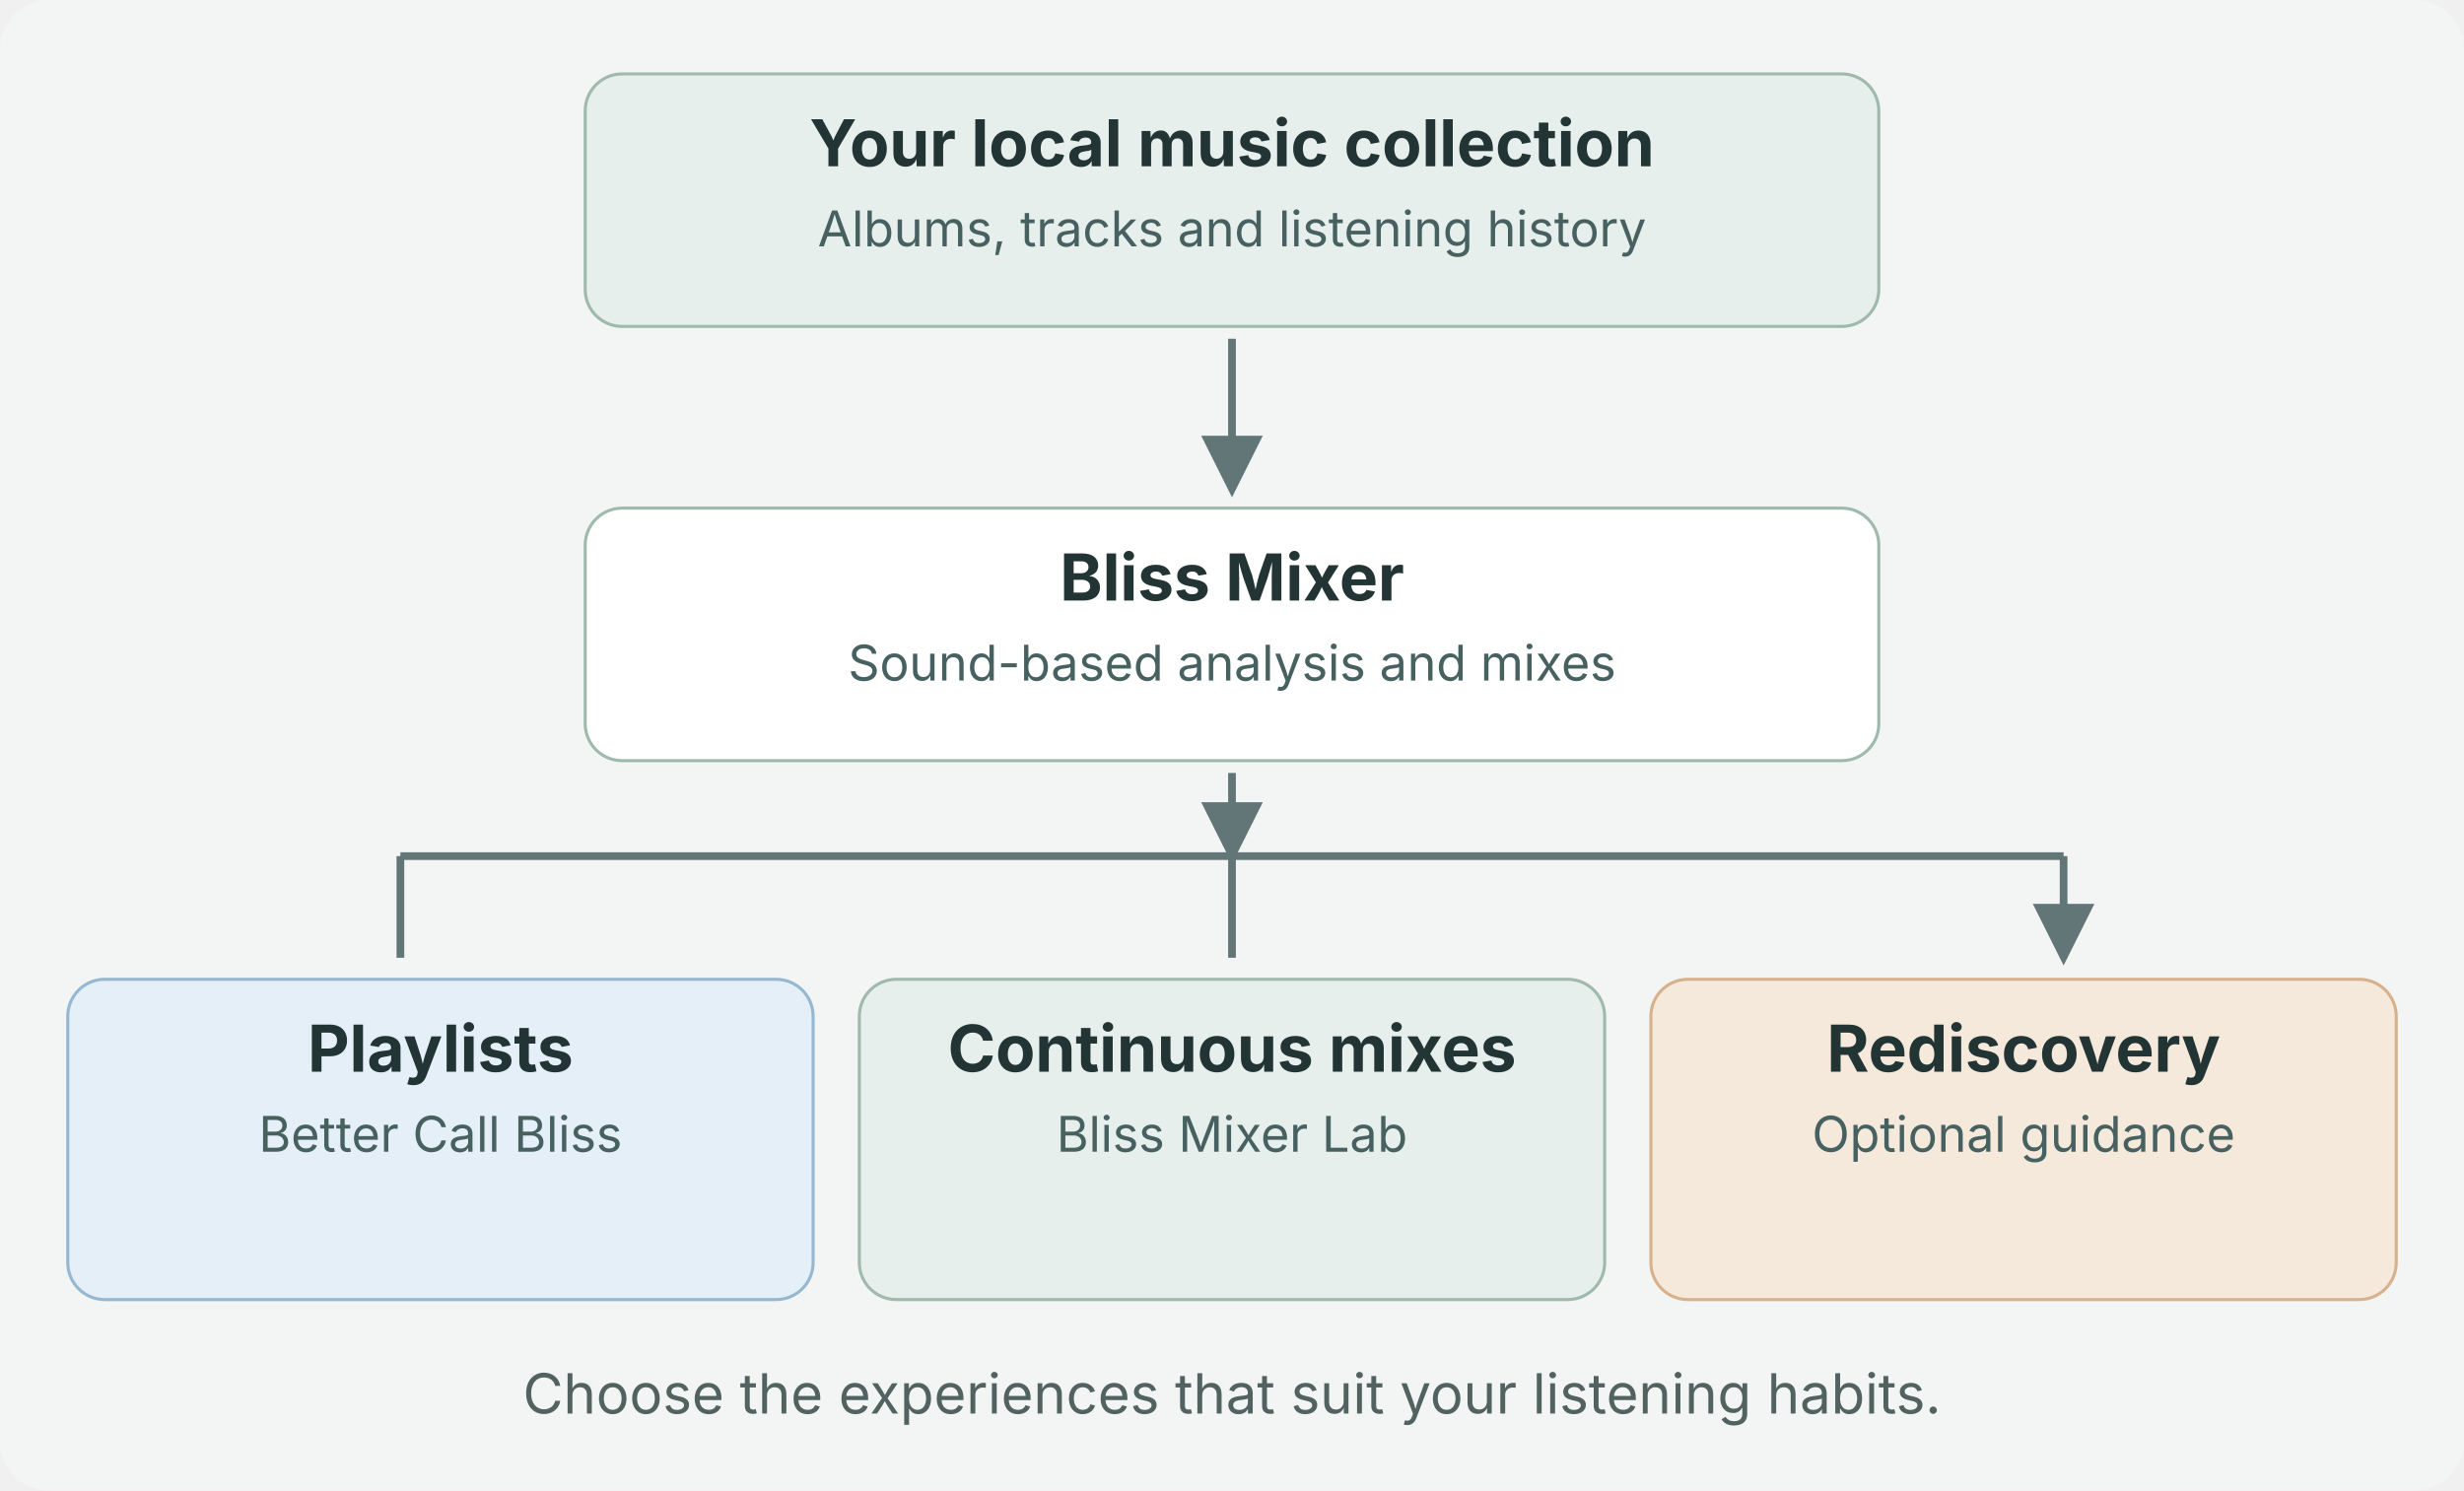
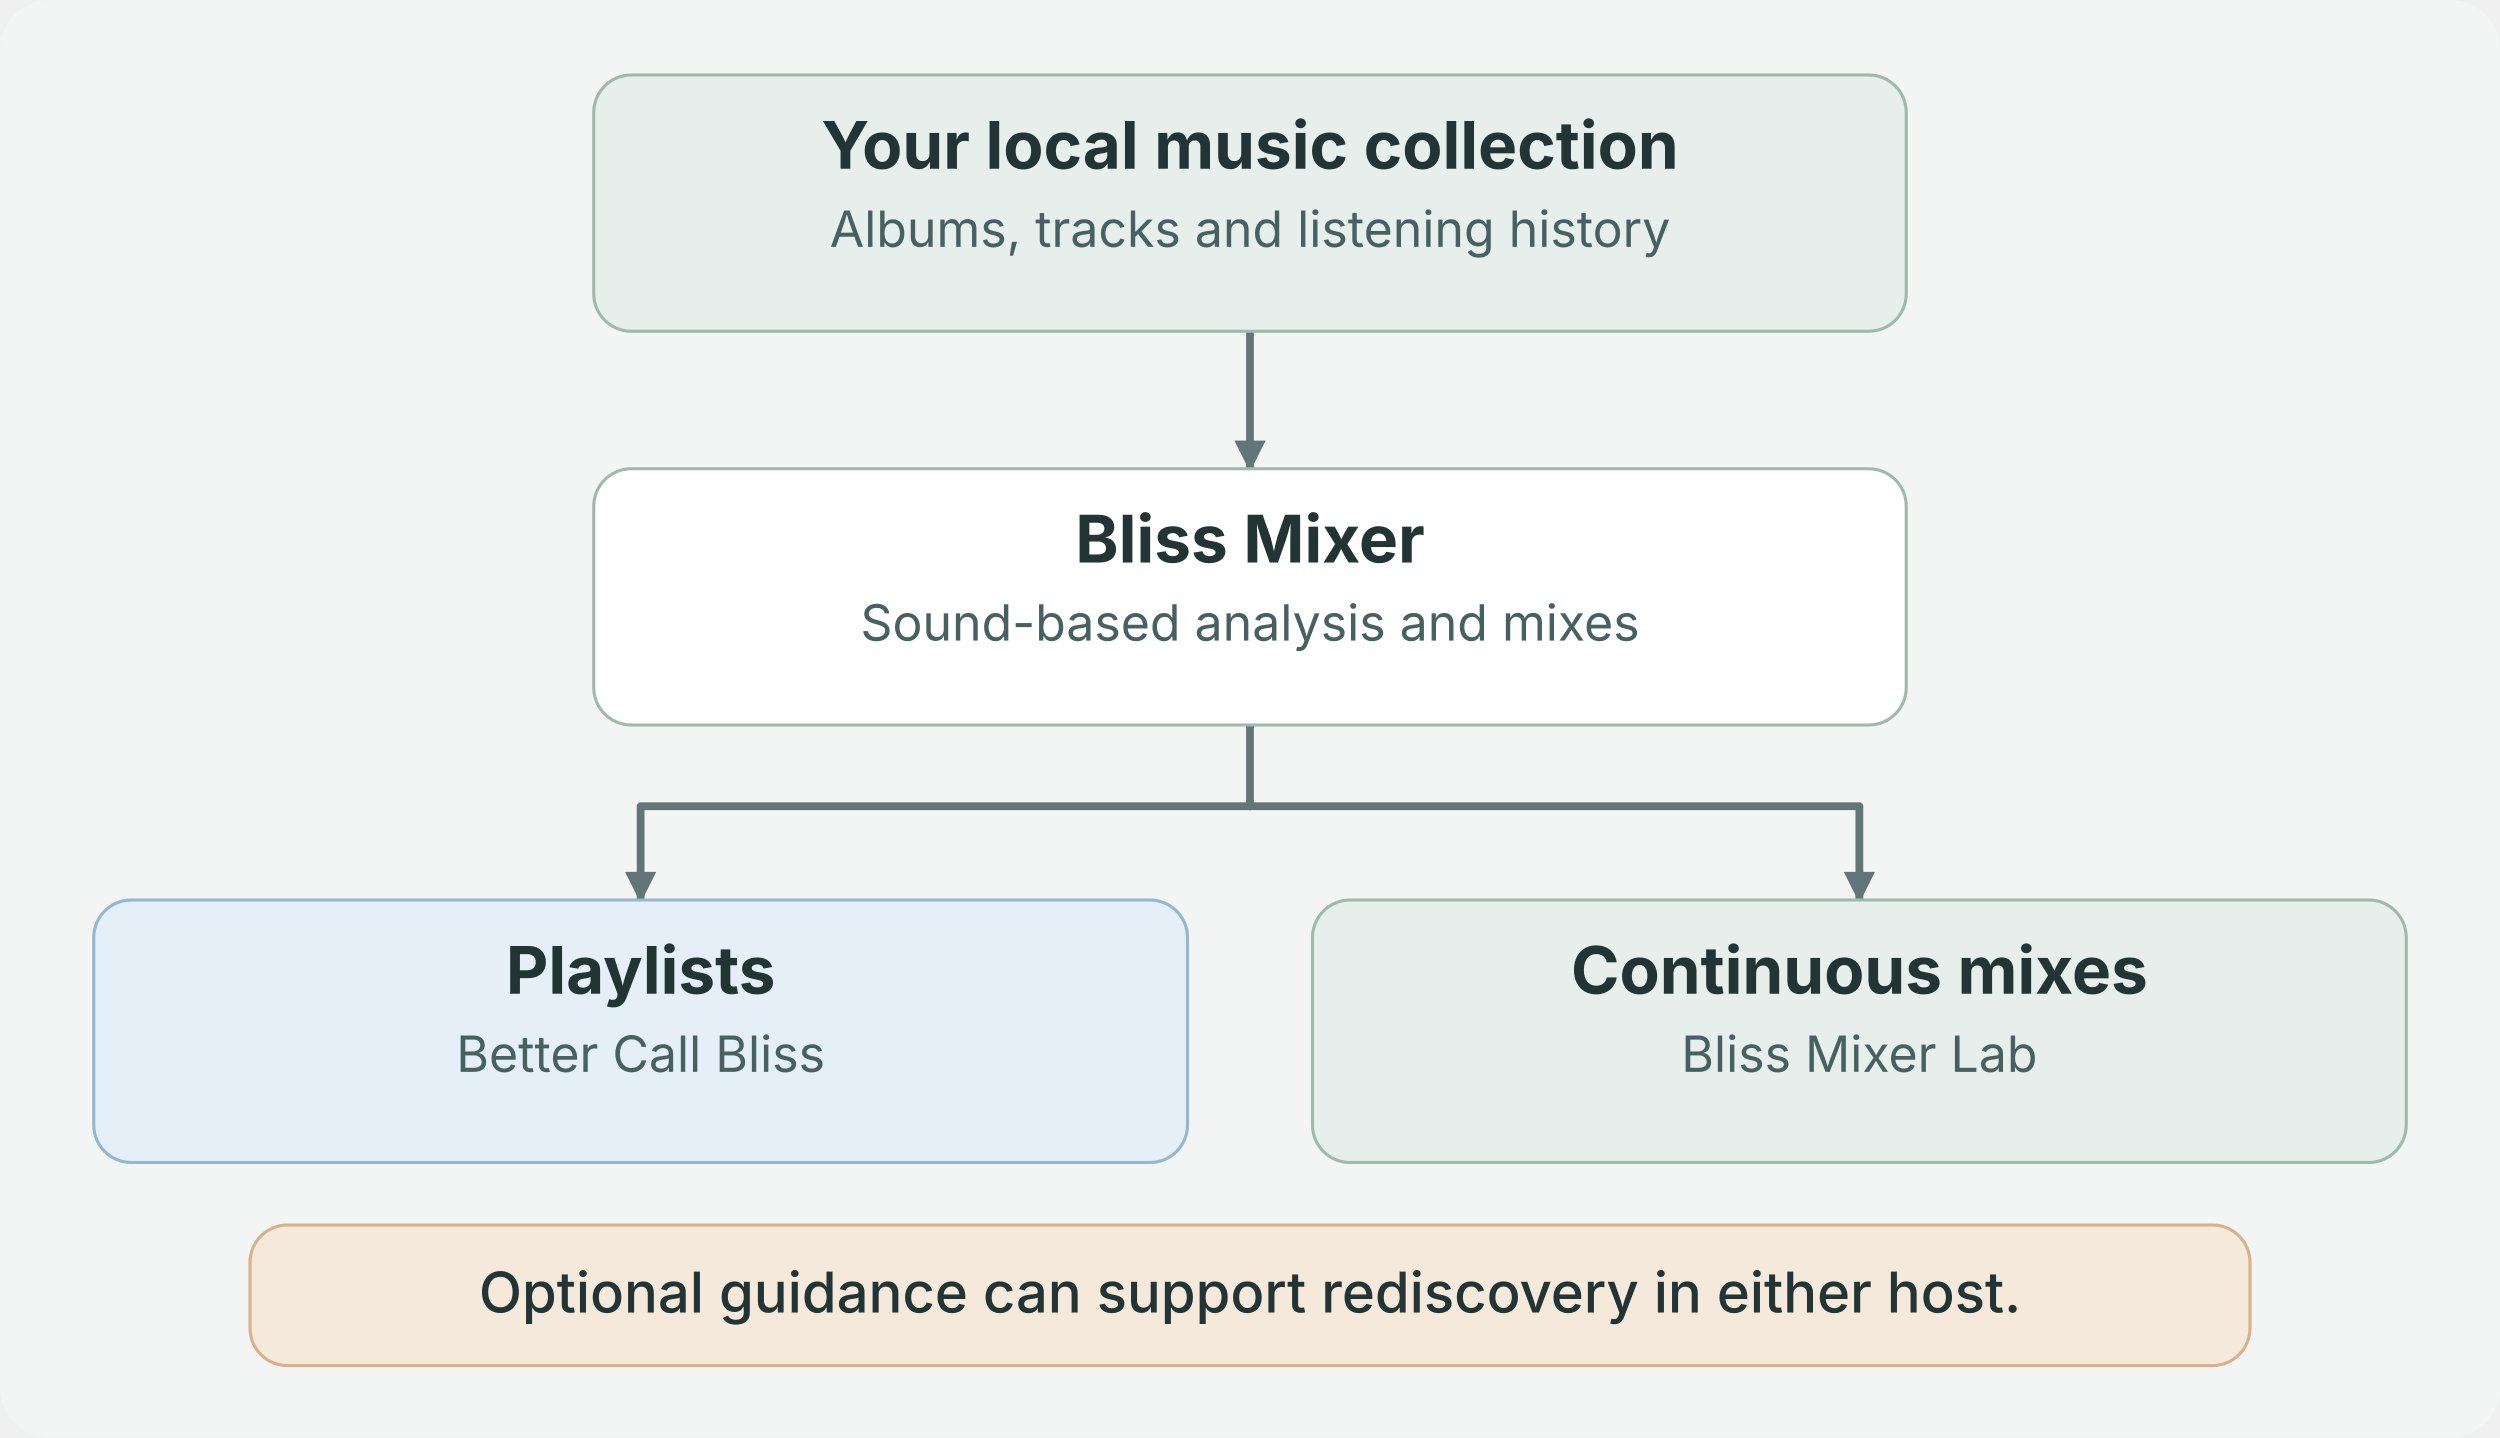
- <svg xmlns="http://www.w3.org/2000/svg" width="800" height="484" viewBox="0 0 800 484" role="img" aria-labelledby="title description">
+ <svg xmlns="http://www.w3.org/2000/svg" width="800" height="460" viewBox="0 0 800 460" role="img" aria-labelledby="title description">
  <defs>
-     <marker id="arrow" markerWidth="8" markerHeight="8" refX="7" refY="4" orient="auto">
-       <path d="M0 0 L8 4 L0 8 Z" fill="#627577" />
+     <marker id="arrow" markerUnits="userSpaceOnUse" markerWidth="10" markerHeight="10" refX="9" refY="5" orient="auto-start-reverse">
+       <path d="M0 0 L10 5 L0 10 Z" fill="#627577" />
    </marker>
  </defs>
-   <rect width="800" height="484" rx="16" fill="#f3f5f4" />
+   <rect width="800" height="460" rx="16" fill="#f3f5f4" />
  <g font-family="system-ui, -apple-system, Segoe UI, sans-serif" fill="#233435">
+     <path class="connector" d="M400 106 V150" fill="none" stroke="#627577" stroke-width="2.5" stroke-linejoin="round" stroke-linecap="round" marker-end="url(#arrow)" />
+     <path class="connector" d="M400 232 V258" fill="none" stroke="#627577" stroke-width="2.5" stroke-linejoin="round" stroke-linecap="round" />
+     <path class="connector" d="M400 258 H205 V288" fill="none" stroke="#627577" stroke-width="2.5" stroke-linejoin="round" stroke-linecap="round" marker-end="url(#arrow)" />
+     <path class="connector" d="M400 258 H595 V288" fill="none" stroke="#627577" stroke-width="2.5" stroke-linejoin="round" stroke-linecap="round" marker-end="url(#arrow)" />
    <rect x="190" y="24" width="420" height="82" rx="12" fill="#e6efeb" stroke="#9fb9ad" />
    <text x="400" y="54" font-size="21" text-anchor="middle" font-weight="650" fill="#233435">Your local music collection</text>
-     <text x="400" y="80" font-size="16" text-anchor="middle" font-weight="400" fill="#476060">Albums, tracks and listening history</text>
-     <path d="M400 110 L400 159" fill="none" stroke="#627577" stroke-width="2.5" marker-end="url(#arrow)" />
-     <rect x="190" y="165" width="420" height="82" rx="12" fill="#fff" stroke="#9fb9ad" />
-     <text x="400" y="195" font-size="21" text-anchor="middle" font-weight="650" fill="#233435">Bliss Mixer</text>
-     <text x="400" y="221" font-size="16" text-anchor="middle" font-weight="400" fill="#476060">Sound-based analysis and mixes</text>
-     <path d="M400 251 L400 278" fill="none" stroke="#627577" stroke-width="2.5" marker-end="url(#arrow)" />
-     <path d="M130 278 H670 M130 278 V311 M400 278 V311 M670 278 V311" fill="none" stroke="#627577" stroke-width="2.5" marker-end="url(#arrow)" />
-     <rect x="22" y="318" width="242" height="104" rx="12" fill="#e4eff8" stroke="#96b7d0" />
-     <text x="143" y="348" font-size="21" text-anchor="middle" font-weight="650" fill="#233435">Playlists</text>
-     <text x="143" y="374" font-size="16" text-anchor="middle" font-weight="400" fill="#476060">Better Call Bliss</text>
-     <rect x="279" y="318" width="242" height="104" rx="12" fill="#e6efeb" stroke="#9fb9ad" />
-     <text x="400" y="348" font-size="21" text-anchor="middle" font-weight="650" fill="#233435">Continuous mixes</text>
-     <text x="400" y="374" font-size="16" text-anchor="middle" font-weight="400" fill="#476060">Bliss Mixer Lab</text>
-     <rect x="536" y="318" width="242" height="104" rx="12" fill="#f5e9db" stroke="#d7b18b" />
-     <text x="657" y="348" font-size="21" text-anchor="middle" font-weight="650" fill="#233435">Rediscovery</text>
-     <text x="657" y="374" font-size="16" text-anchor="middle" font-weight="400" fill="#476060">Optional guidance</text>
-     <text x="400" y="459" font-size="18" text-anchor="middle" font-weight="400" fill="#526261">Choose the experiences that suit your listening habits.</text>
+     <text x="400" y="79" font-size="16" text-anchor="middle" font-weight="400" fill="#476060">Albums, tracks and listening history</text>
+     <rect x="190" y="150" width="420" height="82" rx="12" fill="#fff" stroke="#9fb9ad" />
+     <text x="400" y="180" font-size="21" text-anchor="middle" font-weight="650" fill="#233435">Bliss Mixer</text>
+     <text x="400" y="205" font-size="16" text-anchor="middle" font-weight="400" fill="#476060">Sound-based analysis and mixes</text>
+     <rect x="30" y="288" width="350" height="84" rx="12" fill="#e4eff8" stroke="#96b7d0" />
+     <text x="205" y="318" font-size="21" text-anchor="middle" font-weight="650" fill="#233435">Playlists</text>
+     <text x="205" y="343" font-size="16" text-anchor="middle" font-weight="400" fill="#476060">Better Call Bliss</text>
+     <rect x="420" y="288" width="350" height="84" rx="12" fill="#e6efeb" stroke="#9fb9ad" />
+     <text x="595" y="318" font-size="21" text-anchor="middle" font-weight="650" fill="#233435">Continuous mixes</text>
+     <text x="595" y="343" font-size="16" text-anchor="middle" font-weight="400" fill="#476060">Bliss Mixer Lab</text>
+     <rect x="80" y="392" width="640" height="45" rx="12" fill="#f5e9db" stroke="#d7b18b" />
+     <text x="400" y="420" font-size="18" text-anchor="middle" font-weight="550" fill="#233435">Optional guidance can support rediscovery in either host.</text>
  </g>
</svg>
